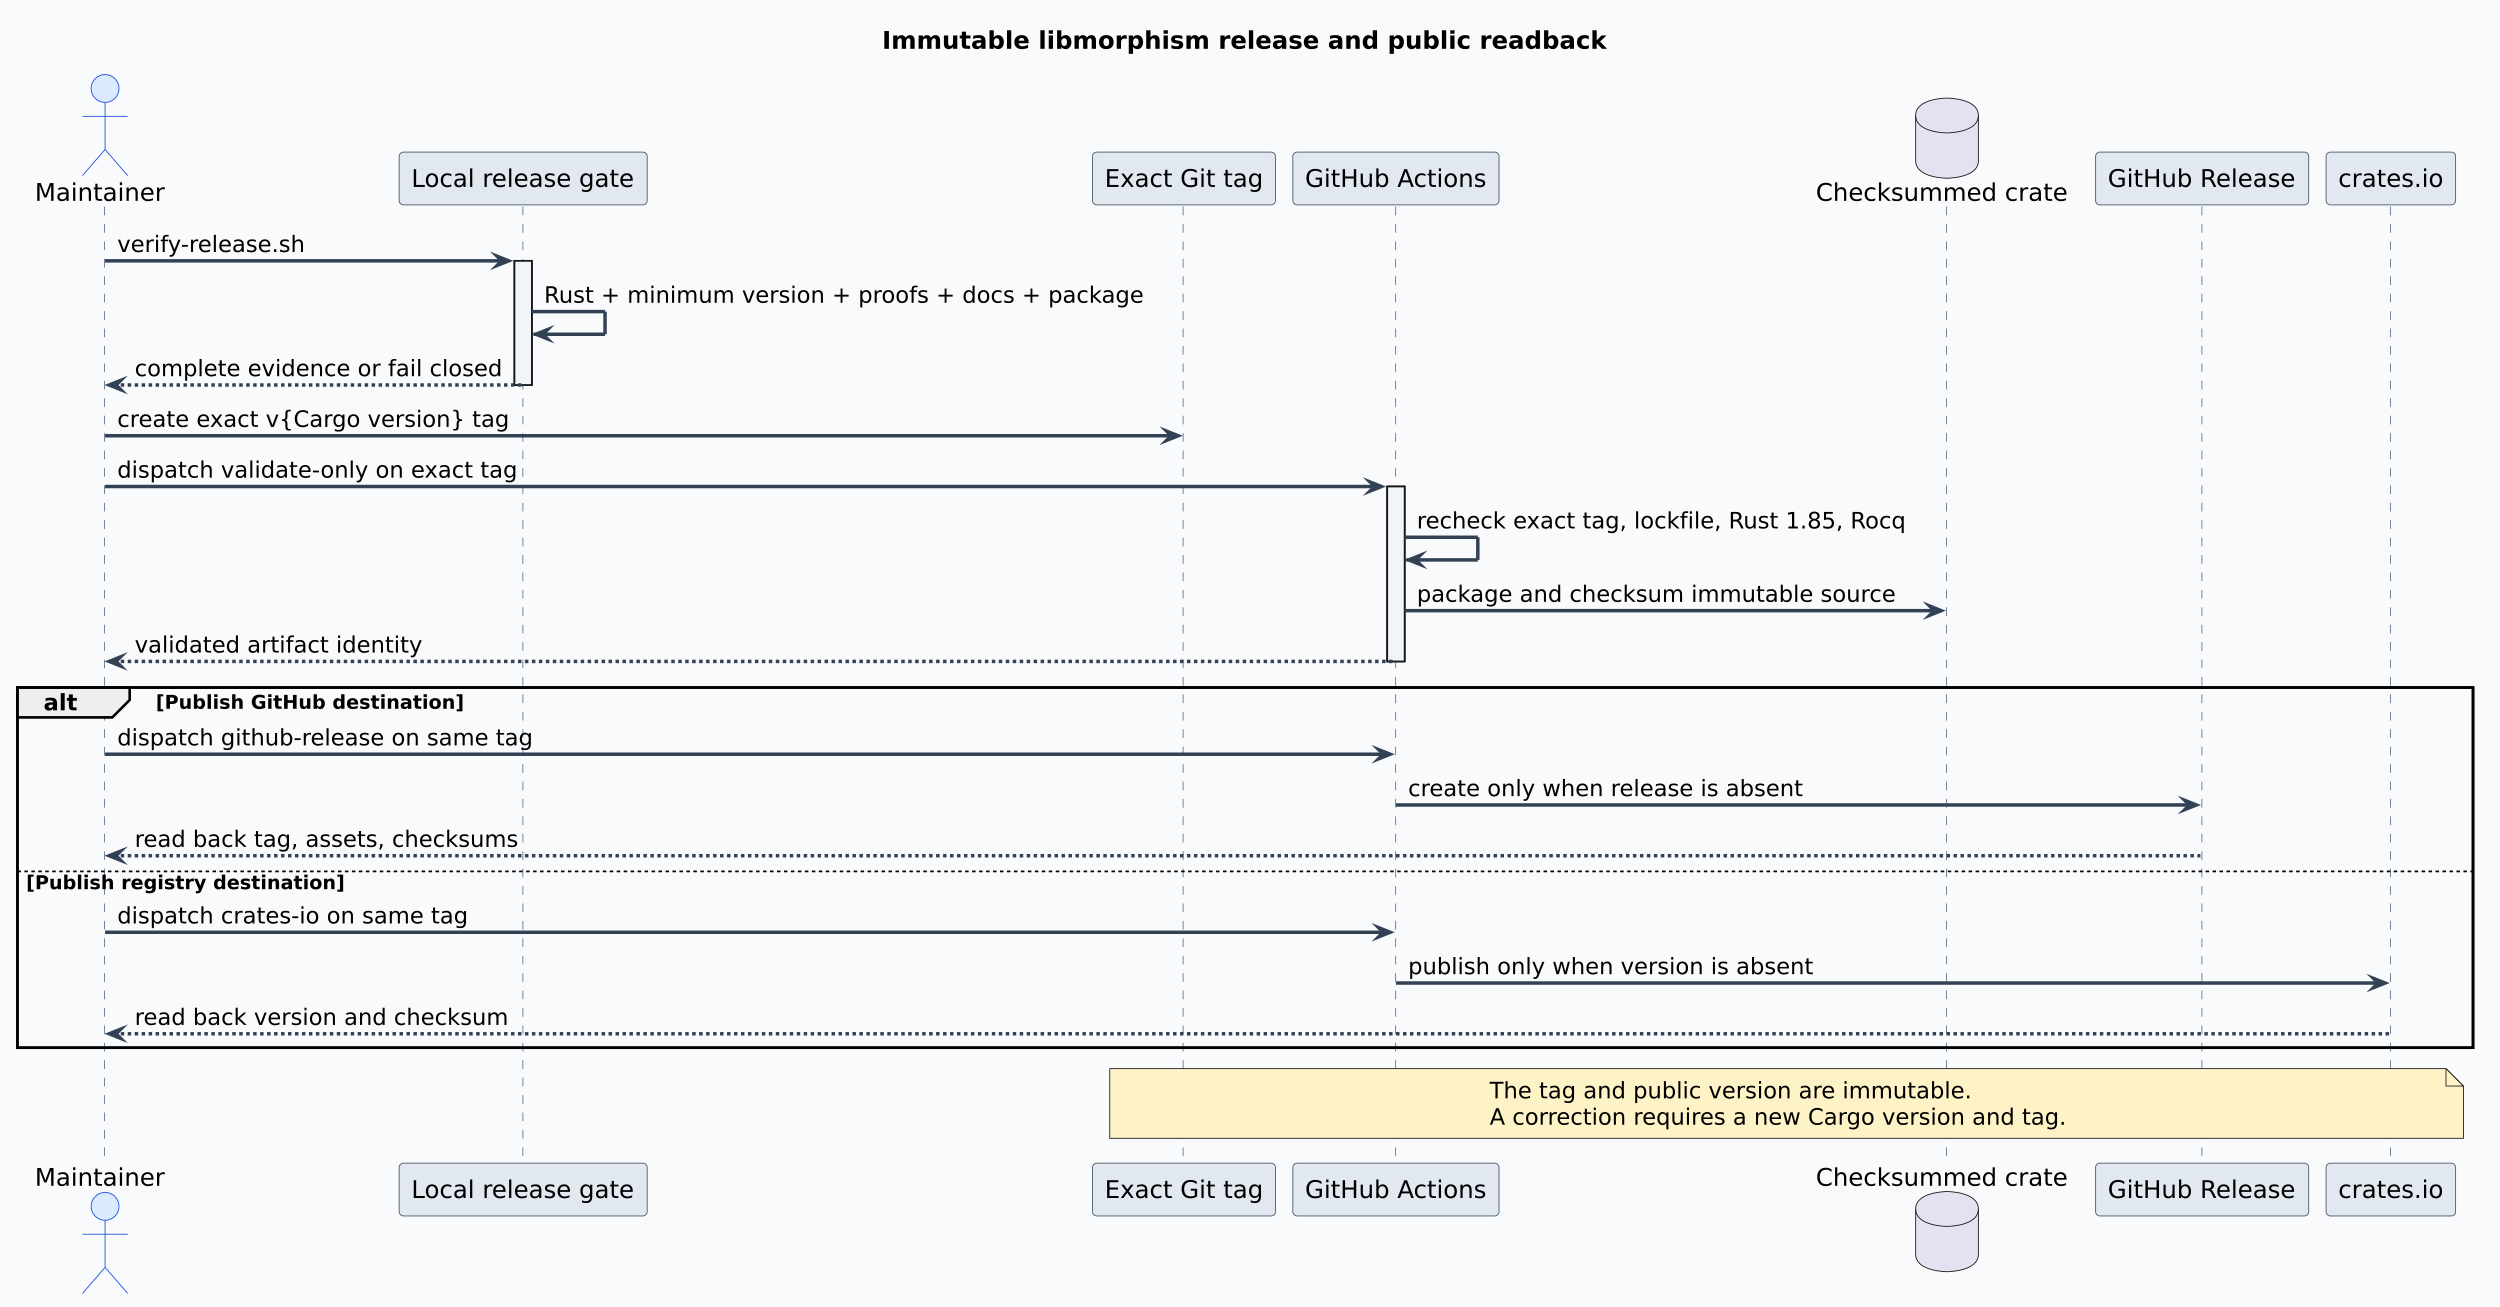
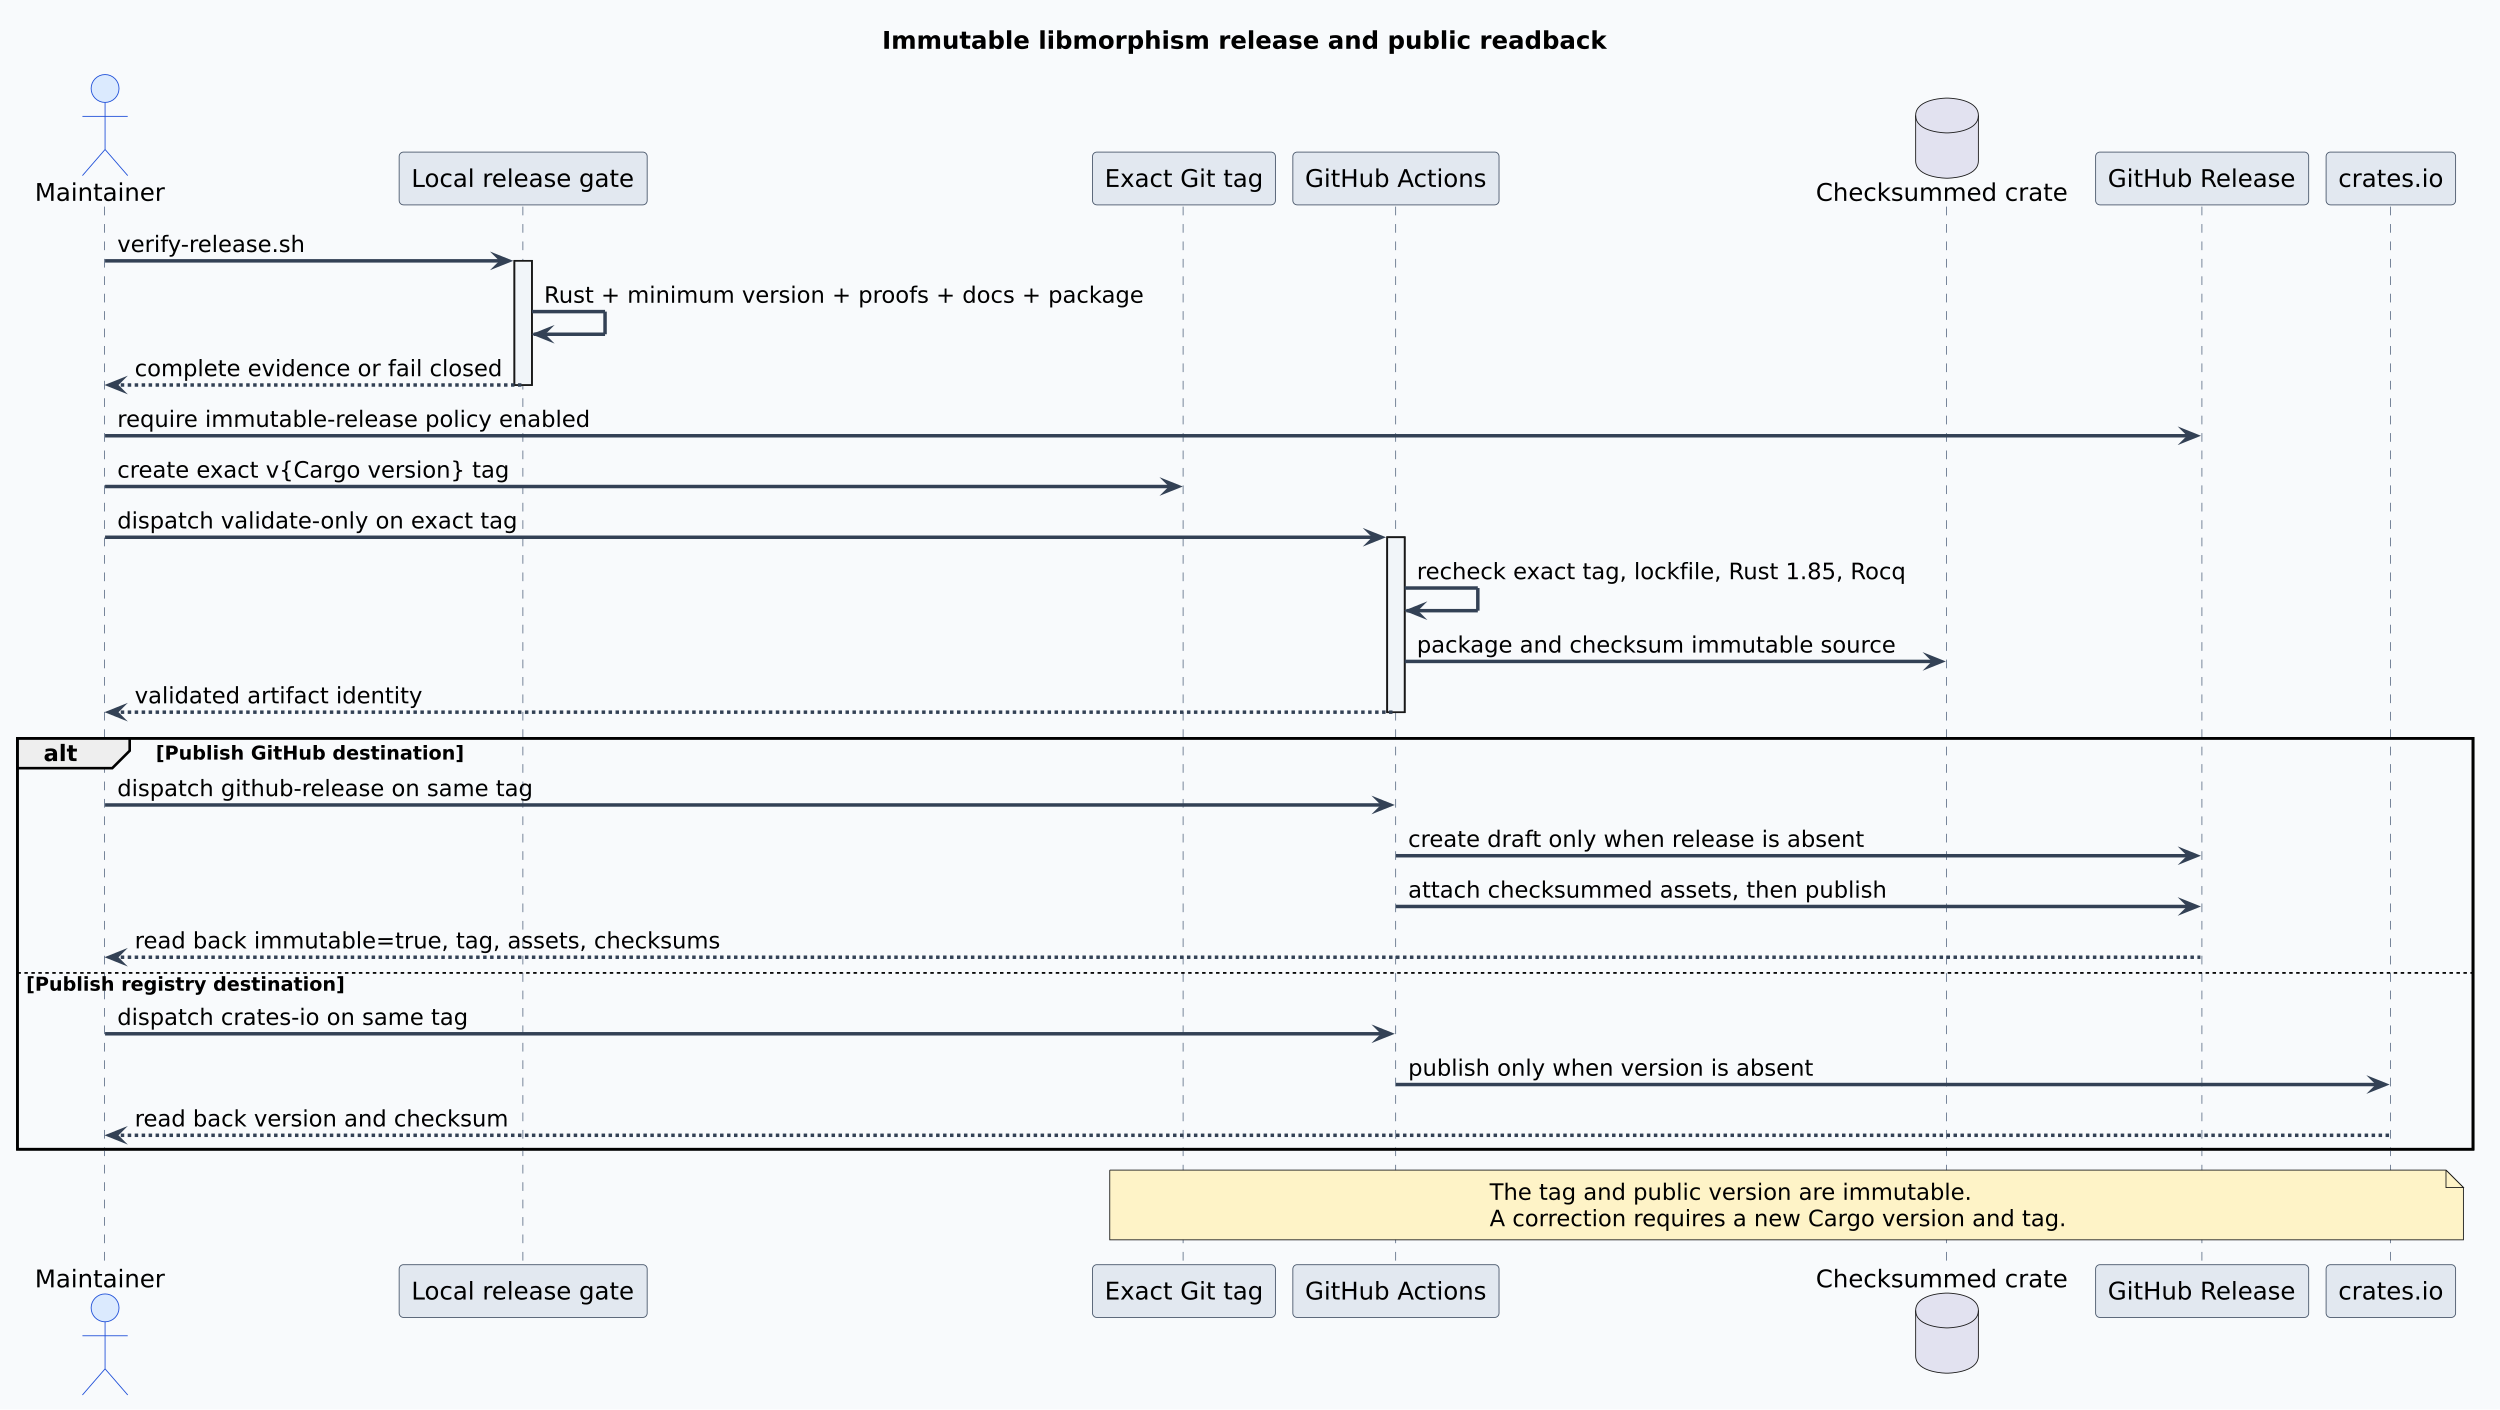
- <svg xmlns="http://www.w3.org/2000/svg" contentStyleType="text/css" data-diagram-type="SEQUENCE" height="750px" preserveAspectRatio="none" style="width:1435px;height:750px;background:#F8FAFC;" version="1.1" viewBox="0 0 1435 750" width="1435px" zoomAndPan="magnify">
+ <svg xmlns="http://www.w3.org/2000/svg" contentStyleType="text/css" data-diagram-type="SEQUENCE" height="809px" preserveAspectRatio="none" style="width:1435px;height:809px;background:#F8FAFC;" version="1.1" viewBox="0 0 1435 809" width="1435px" zoomAndPan="magnify">
  <defs />
  <g>
-     <rect fill="#F8FAFC" height="750" style="stroke:none;stroke-width:1;" width="1435" x="0" y="0" />
+     <rect fill="#F8FAFC" height="809" style="stroke:none;stroke-width:1;" width="1435" x="0" y="0" />
    <g class="title" data-source-line="17">
      <text fill="#000000" font-family="DejaVu Sans" font-size="14" font-weight="700" lengthAdjust="spacing" textLength="415.871" x="506.322" y="27.995">Immutable libmorphism release and public readback</text>
    </g>
    <g>
      <rect fill="#F1F5F9" height="71.266" style="stroke:#181818;stroke-width:1;" width="10" x="295.3" y="149.727" />
    </g>
    <g>
-       <rect fill="#F1F5F9" height="100.398" style="stroke:#181818;stroke-width:1;" width="10" x="796.265" y="279.258" />
-     </g>
-     <rect fill="none" height="206.734" style="stroke:#000000;stroke-width:1.5;" width="1409.516" x="10" y="394.656" />
+       <rect fill="#F1F5F9" height="100.398" style="stroke:#181818;stroke-width:1;" width="10" x="796.265" y="308.391" />
+     </g>
+     <rect fill="none" height="235.867" style="stroke:#000000;stroke-width:1.5;" width="1409.516" x="10" y="423.789" />
    <g class="participant-lifeline" data-entity-uid="part1" data-qualified-name="Maintainer" data-source-line="19" id="part1-lifeline">
      <g>
-         <rect fill="#000000" fill-opacity="0" height="550.062" width="8" x="56.31" y="118.594" />
-         <line style="stroke:#64748B;stroke-width:0.5;stroke-dasharray:5,5;" x1="60" x2="60" y1="118.594" y2="668.656" />
+         <rect fill="#000000" fill-opacity="0" height="608.328" width="8" x="56.31" y="118.594" />
+         <line style="stroke:#64748B;stroke-width:0.5;stroke-dasharray:5,5;" x1="60" x2="60" y1="118.594" y2="726.922" />
      </g>
    </g>
    <g class="participant-lifeline" data-entity-uid="part2" data-qualified-name="Gate" data-source-line="20" id="part2-lifeline">
      <g>
-         <rect fill="#000000" fill-opacity="0" height="550.062" width="8" x="296.3" y="118.594" />
-         <line style="stroke:#64748B;stroke-width:0.5;stroke-dasharray:5,5;" x1="300.121" x2="300.121" y1="118.594" y2="668.656" />
+         <rect fill="#000000" fill-opacity="0" height="608.328" width="8" x="296.3" y="118.594" />
+         <line style="stroke:#64748B;stroke-width:0.5;stroke-dasharray:5,5;" x1="300.121" x2="300.121" y1="118.594" y2="726.922" />
      </g>
    </g>
    <g class="participant-lifeline" data-entity-uid="part3" data-qualified-name="Tag" data-source-line="21" id="part3-lifeline">
      <g>
-         <rect fill="#000000" fill-opacity="0" height="550.062" width="8" x="675.6" y="118.594" />
-         <line style="stroke:#64748B;stroke-width:0.5;stroke-dasharray:5,5;" x1="679.11" x2="679.11" y1="118.594" y2="668.656" />
+         <rect fill="#000000" fill-opacity="0" height="608.328" width="8" x="675.6" y="118.594" />
+         <line style="stroke:#64748B;stroke-width:0.5;stroke-dasharray:5,5;" x1="679.11" x2="679.11" y1="118.594" y2="726.922" />
      </g>
    </g>
    <g class="participant-lifeline" data-entity-uid="part4" data-qualified-name="CI" data-source-line="22" id="part4-lifeline">
      <g>
-         <rect fill="#000000" fill-opacity="0" height="550.062" width="8" x="797.265" y="118.594" />
-         <line style="stroke:#64748B;stroke-width:0.5;stroke-dasharray:5,5;" x1="801.09" x2="801.09" y1="118.594" y2="668.656" />
+         <rect fill="#000000" fill-opacity="0" height="608.328" width="8" x="797.265" y="118.594" />
+         <line style="stroke:#64748B;stroke-width:0.5;stroke-dasharray:5,5;" x1="801.09" x2="801.09" y1="118.594" y2="726.922" />
      </g>
    </g>
    <g class="participant-lifeline" data-entity-uid="part5" data-qualified-name="Crate" data-source-line="23" id="part5-lifeline">
      <g>
-         <rect fill="#000000" fill-opacity="0" height="550.062" width="8" x="1113.59" y="118.594" />
-         <line style="stroke:#64748B;stroke-width:0.5;stroke-dasharray:5,5;" x1="1117.293" x2="1117.293" y1="118.594" y2="668.656" />
+         <rect fill="#000000" fill-opacity="0" height="608.328" width="8" x="1113.59" y="118.594" />
+         <line style="stroke:#64748B;stroke-width:0.5;stroke-dasharray:5,5;" x1="1117.293" x2="1117.293" y1="118.594" y2="726.922" />
      </g>
    </g>
    <g class="participant-lifeline" data-entity-uid="part6" data-qualified-name="GitHub" data-source-line="24" id="part6-lifeline">
      <g>
-         <rect fill="#000000" fill-opacity="0" height="550.062" width="8" x="1260.034" y="118.594" />
-         <line style="stroke:#64748B;stroke-width:0.5;stroke-dasharray:5,5;" x1="1263.887" x2="1263.887" y1="118.594" y2="668.656" />
+         <rect fill="#000000" fill-opacity="0" height="608.328" width="8" x="1260.034" y="118.594" />
+         <line style="stroke:#64748B;stroke-width:0.5;stroke-dasharray:5,5;" x1="1263.887" x2="1263.887" y1="118.594" y2="726.922" />
      </g>
    </g>
    <g class="participant-lifeline" data-entity-uid="part7" data-qualified-name="Registry" data-source-line="25" id="part7-lifeline">
      <g>
-         <rect fill="#000000" fill-opacity="0" height="550.062" width="8" x="1368.349" y="118.594" />
-         <line style="stroke:#64748B;stroke-width:0.5;stroke-dasharray:5,5;" x1="1372.182" x2="1372.182" y1="118.594" y2="668.656" />
+         <rect fill="#000000" fill-opacity="0" height="608.328" width="8" x="1368.349" y="118.594" />
+         <line style="stroke:#64748B;stroke-width:0.5;stroke-dasharray:5,5;" x1="1372.182" x2="1372.182" y1="118.594" y2="726.922" />
      </g>
    </g>
    <g class="participant participant-head" data-entity-uid="part1" data-qualified-name="Maintainer" data-source-line="19" id="part1-head">
      <text fill="#000000" font-family="DejaVu Sans" font-size="14" lengthAdjust="spacing" textLength="74.621" x="20" y="115.292">Maintainer</text>
      <ellipse cx="60.31" cy="50.797" fill="#DBEAFE" rx="8" ry="8" style="stroke:#1D4ED8;stroke-width:0.5;" />
      <path d="M60.31,58.797 L60.31,85.797 M47.31,66.797 L73.311,66.797 M60.31,85.797 L47.31,100.797 M60.31,85.797 L73.311,100.797" fill="none" style="stroke:#1D4ED8;stroke-width:0.5;" />
    </g>
    <g class="participant participant-tail" data-entity-uid="part1" data-qualified-name="Maintainer" data-source-line="19" id="part1-tail">
-       <text fill="#000000" font-family="DejaVu Sans" font-size="14" lengthAdjust="spacing" textLength="74.621" x="20" y="680.651">Maintainer</text>
-       <ellipse cx="60.31" cy="692.453" fill="#DBEAFE" rx="8" ry="8" style="stroke:#1D4ED8;stroke-width:0.5;" />
-       <path d="M60.31,700.453 L60.31,727.453 M47.31,708.453 L73.311,708.453 M60.31,727.453 L47.31,742.453 M60.31,727.453 L73.311,742.453" fill="none" style="stroke:#1D4ED8;stroke-width:0.5;" />
+       <text fill="#000000" font-family="DejaVu Sans" font-size="14" lengthAdjust="spacing" textLength="74.621" x="20" y="738.917">Maintainer</text>
+       <ellipse cx="60.31" cy="750.719" fill="#DBEAFE" rx="8" ry="8" style="stroke:#1D4ED8;stroke-width:0.5;" />
+       <path d="M60.31,758.719 L60.31,785.719 M47.31,766.719 L73.311,766.719 M60.31,785.719 L47.31,800.719 M60.31,785.719 L73.311,800.719" fill="none" style="stroke:#1D4ED8;stroke-width:0.5;" />
    </g>
    <g class="participant participant-head" data-entity-uid="part2" data-qualified-name="Gate" data-source-line="20" id="part2-head">
      <rect fill="#E2E8F0" height="30.297" rx="2.5" ry="2.5" style="stroke:#475569;stroke-width:0.5;" width="142.358" x="229.121" y="87.297" />
      <text fill="#000000" font-family="DejaVu Sans" font-size="14" lengthAdjust="spacing" textLength="128.358" x="236.121" y="107.292">Local release gate</text>
    </g>
    <g class="participant participant-tail" data-entity-uid="part2" data-qualified-name="Gate" data-source-line="20" id="part2-tail">
-       <rect fill="#E2E8F0" height="30.297" rx="2.5" ry="2.5" style="stroke:#475569;stroke-width:0.5;" width="142.358" x="229.121" y="667.656" />
-       <text fill="#000000" font-family="DejaVu Sans" font-size="14" lengthAdjust="spacing" textLength="128.358" x="236.121" y="687.651">Local release gate</text>
+       <rect fill="#E2E8F0" height="30.297" rx="2.5" ry="2.5" style="stroke:#475569;stroke-width:0.5;" width="142.358" x="229.121" y="725.922" />
+       <text fill="#000000" font-family="DejaVu Sans" font-size="14" lengthAdjust="spacing" textLength="128.358" x="236.121" y="745.917">Local release gate</text>
    </g>
    <g class="participant participant-head" data-entity-uid="part3" data-qualified-name="Tag" data-source-line="21" id="part3-head">
      <rect fill="#E2E8F0" height="30.297" rx="2.5" ry="2.5" style="stroke:#475569;stroke-width:0.5;" width="104.98" x="627.11" y="87.297" />
      <text fill="#000000" font-family="DejaVu Sans" font-size="14" lengthAdjust="spacing" textLength="90.98" x="634.11" y="107.292">Exact Git tag</text>
    </g>
    <g class="participant participant-tail" data-entity-uid="part3" data-qualified-name="Tag" data-source-line="21" id="part3-tail">
-       <rect fill="#E2E8F0" height="30.297" rx="2.5" ry="2.5" style="stroke:#475569;stroke-width:0.5;" width="104.98" x="627.11" y="667.656" />
-       <text fill="#000000" font-family="DejaVu Sans" font-size="14" lengthAdjust="spacing" textLength="90.98" x="634.11" y="687.651">Exact Git tag</text>
+       <rect fill="#E2E8F0" height="30.297" rx="2.5" ry="2.5" style="stroke:#475569;stroke-width:0.5;" width="104.98" x="627.11" y="725.922" />
+       <text fill="#000000" font-family="DejaVu Sans" font-size="14" lengthAdjust="spacing" textLength="90.98" x="634.11" y="745.917">Exact Git tag</text>
    </g>
    <g class="participant participant-head" data-entity-uid="part4" data-qualified-name="CI" data-source-line="22" id="part4-head">
      <rect fill="#E2E8F0" height="30.297" rx="2.5" ry="2.5" style="stroke:#475569;stroke-width:0.5;" width="118.351" x="742.09" y="87.297" />
      <text fill="#000000" font-family="DejaVu Sans" font-size="14" lengthAdjust="spacing" textLength="104.351" x="749.09" y="107.292">GitHub Actions</text>
    </g>
    <g class="participant participant-tail" data-entity-uid="part4" data-qualified-name="CI" data-source-line="22" id="part4-tail">
-       <rect fill="#E2E8F0" height="30.297" rx="2.5" ry="2.5" style="stroke:#475569;stroke-width:0.5;" width="118.351" x="742.09" y="667.656" />
-       <text fill="#000000" font-family="DejaVu Sans" font-size="14" lengthAdjust="spacing" textLength="104.351" x="749.09" y="687.651">GitHub Actions</text>
+       <rect fill="#E2E8F0" height="30.297" rx="2.5" ry="2.5" style="stroke:#475569;stroke-width:0.5;" width="118.351" x="742.09" y="725.922" />
+       <text fill="#000000" font-family="DejaVu Sans" font-size="14" lengthAdjust="spacing" textLength="104.351" x="749.09" y="745.917">GitHub Actions</text>
    </g>
    <g class="participant participant-head" data-entity-uid="part5" data-qualified-name="Crate" data-source-line="23" id="part5-head">
      <text fill="#000000" font-family="DejaVu Sans" font-size="14" lengthAdjust="spacing" textLength="144.594" x="1042.293" y="115.292">Checksummed crate</text>
      <path d="M1099.59,66.297 C1099.59,56.297 1117.59,56.297 1117.59,56.297 C1117.59,56.297 1135.59,56.297 1135.59,66.297 L1135.59,92.297 C1135.59,102.297 1117.59,102.297 1117.59,102.297 C1117.59,102.297 1099.59,102.297 1099.59,92.297 L1099.59,66.297" fill="#E2E2F0" style="stroke:#181818;stroke-width:0.5;" />
      <path d="M1099.59,66.297 C1099.59,76.297 1117.59,76.297 1117.59,76.297 C1117.59,76.297 1135.59,76.297 1135.59,66.297" fill="none" style="stroke:#181818;stroke-width:0.5;" />
    </g>
    <g class="participant participant-tail" data-entity-uid="part5" data-qualified-name="Crate" data-source-line="23" id="part5-tail">
-       <text fill="#000000" font-family="DejaVu Sans" font-size="14" lengthAdjust="spacing" textLength="144.594" x="1042.293" y="680.651">Checksummed crate</text>
-       <path d="M1099.59,693.953 C1099.59,683.953 1117.59,683.953 1117.59,683.953 C1117.59,683.953 1135.59,683.953 1135.59,693.953 L1135.59,719.953 C1135.59,729.953 1117.59,729.953 1117.59,729.953 C1117.59,729.953 1099.59,729.953 1099.59,719.953 L1099.59,693.953" fill="#E2E2F0" style="stroke:#181818;stroke-width:0.5;" />
-       <path d="M1099.59,693.953 C1099.59,703.953 1117.59,703.953 1117.59,703.953 C1117.59,703.953 1135.59,703.953 1135.59,693.953" fill="none" style="stroke:#181818;stroke-width:0.5;" />
+       <text fill="#000000" font-family="DejaVu Sans" font-size="14" lengthAdjust="spacing" textLength="144.594" x="1042.293" y="738.917">Checksummed crate</text>
+       <path d="M1099.59,752.219 C1099.59,742.219 1117.59,742.219 1117.59,742.219 C1117.59,742.219 1135.59,742.219 1135.59,752.219 L1135.59,778.219 C1135.59,788.219 1117.59,788.219 1117.59,788.219 C1117.59,788.219 1099.59,788.219 1099.59,778.219 L1099.59,752.219" fill="#E2E2F0" style="stroke:#181818;stroke-width:0.5;" />
+       <path d="M1099.59,752.219 C1099.59,762.219 1117.59,762.219 1117.59,762.219 C1117.59,762.219 1135.59,762.219 1135.59,752.219" fill="none" style="stroke:#181818;stroke-width:0.5;" />
    </g>
    <g class="participant participant-head" data-entity-uid="part6" data-qualified-name="GitHub" data-source-line="24" id="part6-head">
      <rect fill="#E2E8F0" height="30.297" rx="2.5" ry="2.5" style="stroke:#475569;stroke-width:0.5;" width="122.295" x="1202.887" y="87.297" />
      <text fill="#000000" font-family="DejaVu Sans" font-size="14" lengthAdjust="spacing" textLength="108.295" x="1209.887" y="107.292">GitHub Release</text>
    </g>
    <g class="participant participant-tail" data-entity-uid="part6" data-qualified-name="GitHub" data-source-line="24" id="part6-tail">
-       <rect fill="#E2E8F0" height="30.297" rx="2.5" ry="2.5" style="stroke:#475569;stroke-width:0.5;" width="122.295" x="1202.887" y="667.656" />
-       <text fill="#000000" font-family="DejaVu Sans" font-size="14" lengthAdjust="spacing" textLength="108.295" x="1209.887" y="687.651">GitHub Release</text>
+       <rect fill="#E2E8F0" height="30.297" rx="2.5" ry="2.5" style="stroke:#475569;stroke-width:0.5;" width="122.295" x="1202.887" y="725.922" />
+       <text fill="#000000" font-family="DejaVu Sans" font-size="14" lengthAdjust="spacing" textLength="108.295" x="1209.887" y="745.917">GitHub Release</text>
    </g>
    <g class="participant participant-head" data-entity-uid="part7" data-qualified-name="Registry" data-source-line="25" id="part7-head">
      <rect fill="#E2E8F0" height="30.297" rx="2.5" ry="2.5" style="stroke:#475569;stroke-width:0.5;" width="74.334" x="1335.182" y="87.297" />
      <text fill="#000000" font-family="DejaVu Sans" font-size="14" lengthAdjust="spacing" textLength="60.334" x="1342.182" y="107.292">crates.io</text>
    </g>
    <g class="participant participant-tail" data-entity-uid="part7" data-qualified-name="Registry" data-source-line="25" id="part7-tail">
-       <rect fill="#E2E8F0" height="30.297" rx="2.5" ry="2.5" style="stroke:#475569;stroke-width:0.5;" width="74.334" x="1335.182" y="667.656" />
-       <text fill="#000000" font-family="DejaVu Sans" font-size="14" lengthAdjust="spacing" textLength="60.334" x="1342.182" y="687.651">crates.io</text>
+       <rect fill="#E2E8F0" height="30.297" rx="2.5" ry="2.5" style="stroke:#475569;stroke-width:0.5;" width="74.334" x="1335.182" y="725.922" />
+       <text fill="#000000" font-family="DejaVu Sans" font-size="14" lengthAdjust="spacing" textLength="60.334" x="1342.182" y="745.917">crates.io</text>
    </g>
    <g>
      <rect fill="#F1F5F9" height="71.266" style="stroke:#181818;stroke-width:1;" width="10" x="295.3" y="149.727" />
    </g>
    <g>
-       <rect fill="#F1F5F9" height="100.398" style="stroke:#181818;stroke-width:1;" width="10" x="796.265" y="279.258" />
+       <rect fill="#F1F5F9" height="100.398" style="stroke:#181818;stroke-width:1;" width="10" x="796.265" y="308.391" />
    </g>
    <g class="message" data-entity-1="part1" data-entity-2="part2" data-source-line="27" id="msg1">
      <polygon fill="#334155" points="283.3,145.727,293.3,149.727,283.3,153.727,287.3,149.727" style="stroke:#334155;stroke-width:1;stroke-linejoin:miter;stroke-miterlimit:10;" />
      <line style="stroke:#334155;stroke-width:2;" x1="60.31" x2="289.3" y1="149.727" y2="149.727" />
      <text fill="#000000" font-family="DejaVu Sans" font-size="13" lengthAdjust="spacing" textLength="108.443" x="67.311" y="144.661">verify-release.sh</text>
    </g>
    <g class="message" data-entity-1="part2" data-entity-2="part2" data-source-line="29" id="msg2">
      <line style="stroke:#334155;stroke-width:2;" x1="305.3" x2="347.3" y1="178.859" y2="178.859" />
      <line style="stroke:#334155;stroke-width:2;" x1="347.3" x2="347.3" y1="178.859" y2="191.859" />
      <line style="stroke:#334155;stroke-width:2;" x1="306.3" x2="347.3" y1="191.859" y2="191.859" />
      <polygon fill="#334155" points="316.3,187.859,306.3,191.859,316.3,195.859,312.3,191.859" style="stroke:#334155;stroke-width:1;stroke-linejoin:miter;stroke-miterlimit:10;" />
      <text fill="#000000" font-family="DejaVu Sans" font-size="13" lengthAdjust="spacing" textLength="345.3" x="312.3" y="173.793">Rust + minimum version + proofs + docs + package</text>
    </g>
    <g class="message" data-entity-1="part2" data-entity-2="part1" data-source-line="30" id="msg3">
      <polygon fill="#334155" points="71.311,216.992,61.31,220.992,71.311,224.992,67.311,220.992" style="stroke:#334155;stroke-width:1;stroke-linejoin:miter;stroke-miterlimit:10;" />
      <line style="stroke:#334155;stroke-width:2;stroke-dasharray:2,2;" x1="65.311" x2="299.3" y1="220.992" y2="220.992" />
      <text fill="#000000" font-family="DejaVu Sans" font-size="13" lengthAdjust="spacing" textLength="210.99" x="77.311" y="215.926">complete evidence or fail closed</text>
    </g>
-     <g class="message" data-entity-1="part1" data-entity-2="part3" data-source-line="32" id="msg4">
-       <polygon fill="#334155" points="667.6,246.125,677.6,250.125,667.6,254.125,671.6,250.125" style="stroke:#334155;stroke-width:1;stroke-linejoin:miter;stroke-miterlimit:10;" />
-       <line style="stroke:#334155;stroke-width:2;" x1="60.31" x2="673.6" y1="250.125" y2="250.125" />
-       <text fill="#000000" font-family="DejaVu Sans" font-size="13" lengthAdjust="spacing" textLength="225.742" x="67.311" y="245.059">create exact v{Cargo version} tag</text>
-     </g>
-     <g class="message" data-entity-1="part1" data-entity-2="part4" data-source-line="33" id="msg5">
-       <polygon fill="#334155" points="784.265,275.258,794.265,279.258,784.265,283.258,788.265,279.258" style="stroke:#334155;stroke-width:1;stroke-linejoin:miter;stroke-miterlimit:10;" />
-       <line style="stroke:#334155;stroke-width:2;" x1="60.31" x2="790.265" y1="279.258" y2="279.258" />
-       <text fill="#000000" font-family="DejaVu Sans" font-size="13" lengthAdjust="spacing" textLength="229.665" x="67.311" y="274.192">dispatch validate-only on exact tag</text>
-     </g>
-     <g class="message" data-entity-1="part4" data-entity-2="part4" data-source-line="35" id="msg6">
-       <line style="stroke:#334155;stroke-width:2;" x1="806.265" x2="848.265" y1="308.391" y2="308.391" />
-       <line style="stroke:#334155;stroke-width:2;" x1="848.265" x2="848.265" y1="308.391" y2="321.391" />
-       <line style="stroke:#334155;stroke-width:2;" x1="807.265" x2="848.265" y1="321.391" y2="321.391" />
-       <polygon fill="#334155" points="817.265,317.391,807.265,321.391,817.265,325.391,813.265,321.391" style="stroke:#334155;stroke-width:1;stroke-linejoin:miter;stroke-miterlimit:10;" />
-       <text fill="#000000" font-family="DejaVu Sans" font-size="13" lengthAdjust="spacing" textLength="282.325" x="813.265" y="303.325">recheck exact tag, lockfile, Rust 1.85, Rocq</text>
-     </g>
-     <g class="message" data-entity-1="part4" data-entity-2="part5" data-source-line="36" id="msg7">
-       <polygon fill="#334155" points="1105.59,346.523,1115.59,350.523,1105.59,354.523,1109.59,350.523" style="stroke:#334155;stroke-width:1;stroke-linejoin:miter;stroke-miterlimit:10;" />
-       <line style="stroke:#334155;stroke-width:2;" x1="806.265" x2="1111.59" y1="350.523" y2="350.523" />
-       <text fill="#000000" font-family="DejaVu Sans" font-size="13" lengthAdjust="spacing" textLength="275.393" x="813.265" y="345.457">package and checksum immutable source</text>
-     </g>
-     <g class="message" data-entity-1="part4" data-entity-2="part1" data-source-line="37" id="msg8">
-       <polygon fill="#334155" points="71.311,375.656,61.31,379.656,71.311,383.656,67.311,379.656" style="stroke:#334155;stroke-width:1;stroke-linejoin:miter;stroke-miterlimit:10;" />
-       <line style="stroke:#334155;stroke-width:2;stroke-dasharray:2,2;" x1="65.311" x2="800.265" y1="379.656" y2="379.656" />
-       <text fill="#000000" font-family="DejaVu Sans" font-size="13" lengthAdjust="spacing" textLength="165.122" x="77.311" y="374.59">validated artifact identity</text>
-     </g>
-     <path d="M10,394.656 L74.443,394.656 L74.443,401.789 L64.443,411.789 L10,411.789 L10,394.656" fill="#EEEEEE" style="stroke:#000000;stroke-width:1.5;" />
-     <rect fill="none" height="206.734" style="stroke:#000000;stroke-width:1.5;" width="1409.516" x="10" y="394.656" />
-     <text fill="#000000" font-family="DejaVu Sans" font-size="13" font-weight="700" lengthAdjust="spacing" textLength="19.443" x="25" y="407.723">alt</text>
-     <text fill="#000000" font-family="DejaVu Sans" font-size="11" font-weight="700" lengthAdjust="spacing" textLength="176.951" x="89.443" y="406.867">[Publish GitHub destination]</text>
-     <g class="message" data-entity-1="part1" data-entity-2="part4" data-source-line="41" id="msg9">
-       <polygon fill="#334155" points="789.265,428.922,799.265,432.922,789.265,436.922,793.265,432.922" style="stroke:#334155;stroke-width:1;stroke-linejoin:miter;stroke-miterlimit:10;" />
-       <line style="stroke:#334155;stroke-width:2;" x1="60.31" x2="795.265" y1="432.922" y2="432.922" />
-       <text fill="#000000" font-family="DejaVu Sans" font-size="13" lengthAdjust="spacing" textLength="238.85" x="67.311" y="427.856">dispatch github-release on same tag</text>
-     </g>
-     <g class="message" data-entity-1="part4" data-entity-2="part6" data-source-line="42" id="msg10">
-       <polygon fill="#334155" points="1252.034,458.055,1262.034,462.055,1252.034,466.055,1256.034,462.055" style="stroke:#334155;stroke-width:1;stroke-linejoin:miter;stroke-miterlimit:10;" />
-       <line style="stroke:#334155;stroke-width:2;" x1="801.265" x2="1258.034" y1="462.055" y2="462.055" />
-       <text fill="#000000" font-family="DejaVu Sans" font-size="13" lengthAdjust="spacing" textLength="227.221" x="808.265" y="456.989">create only when release is absent</text>
-     </g>
-     <g class="message" data-entity-1="part6" data-entity-2="part1" data-source-line="43" id="msg11">
-       <polygon fill="#334155" points="71.311,487.188,61.31,491.188,71.311,495.188,67.311,491.188" style="stroke:#334155;stroke-width:1;stroke-linejoin:miter;stroke-miterlimit:10;" />
-       <line style="stroke:#334155;stroke-width:2;stroke-dasharray:2,2;" x1="65.311" x2="1263.034" y1="491.188" y2="491.188" />
-       <text fill="#000000" font-family="DejaVu Sans" font-size="13" lengthAdjust="spacing" textLength="220.454" x="77.311" y="486.122">read back tag, assets, checksums</text>
-     </g>
-     <line style="stroke:#000000;stroke-width:1;stroke-dasharray:2,2;" x1="10" x2="1419.516" y1="500.188" y2="500.188" />
-     <text fill="#000000" font-family="DejaVu Sans" font-size="11" font-weight="700" lengthAdjust="spacing" textLength="182.913" x="15" y="510.398">[Publish registry destination]</text>
-     <g class="message" data-entity-1="part1" data-entity-2="part4" data-source-line="45" id="msg12">
-       <polygon fill="#334155" points="789.265,531.125,799.265,535.125,789.265,539.125,793.265,535.125" style="stroke:#334155;stroke-width:1;stroke-linejoin:miter;stroke-miterlimit:10;" />
-       <line style="stroke:#334155;stroke-width:2;" x1="60.31" x2="795.265" y1="535.125" y2="535.125" />
-       <text fill="#000000" font-family="DejaVu Sans" font-size="13" lengthAdjust="spacing" textLength="201.36" x="67.311" y="530.059">dispatch crates-io on same tag</text>
-     </g>
-     <g class="message" data-entity-1="part4" data-entity-2="part7" data-source-line="46" id="msg13">
-       <polygon fill="#334155" points="1360.349,560.258,1370.349,564.258,1360.349,568.258,1364.349,564.258" style="stroke:#334155;stroke-width:1;stroke-linejoin:miter;stroke-miterlimit:10;" />
-       <line style="stroke:#334155;stroke-width:2;" x1="801.265" x2="1366.349" y1="564.258" y2="564.258" />
-       <text fill="#000000" font-family="DejaVu Sans" font-size="13" lengthAdjust="spacing" textLength="232.572" x="808.265" y="559.192">publish only when version is absent</text>
-     </g>
-     <g class="message" data-entity-1="part7" data-entity-2="part1" data-source-line="47" id="msg14">
-       <polygon fill="#334155" points="71.311,589.391,61.31,593.391,71.311,597.391,67.311,593.391" style="stroke:#334155;stroke-width:1;stroke-linejoin:miter;stroke-miterlimit:10;" />
-       <line style="stroke:#334155;stroke-width:2;stroke-dasharray:2,2;" x1="65.311" x2="1371.349" y1="593.391" y2="593.391" />
-       <text fill="#000000" font-family="DejaVu Sans" font-size="13" lengthAdjust="spacing" textLength="214.792" x="77.311" y="588.325">read back version and checksum</text>
-     </g>
-     <path d="M637,613.391 L637,653.391 L1414,653.391 L1414,623.391 L1404,613.391 L637,613.391" fill="#FEF3C7" style="stroke:#181818;stroke-width:0.5;" />
-     <path d="M1404,613.391 L1404,623.391 L1414,623.391 L1404,613.391" fill="#FEF3C7" style="stroke:#181818;stroke-width:0.5;" />
-     <text fill="#000000" font-family="DejaVu Sans" font-size="13" lengthAdjust="spacing" textLength="277.018" x="855.053" y="630.457">The tag and public version are immutable.</text>
-     <text fill="#000000" font-family="DejaVu Sans" font-size="13" lengthAdjust="spacing" textLength="332.3" x="855.053" y="645.59">A correction requires a new Cargo version and tag.</text>
+     <g class="message" data-entity-1="part1" data-entity-2="part6" data-source-line="32" id="msg4">
+       <polygon fill="#334155" points="1252.034,246.125,1262.034,250.125,1252.034,254.125,1256.034,250.125" style="stroke:#334155;stroke-width:1;stroke-linejoin:miter;stroke-miterlimit:10;" />
+       <line style="stroke:#334155;stroke-width:2;" x1="60.31" x2="1258.034" y1="250.125" y2="250.125" />
+       <text fill="#000000" font-family="DejaVu Sans" font-size="13" lengthAdjust="spacing" textLength="272.257" x="67.311" y="245.059">require immutable-release policy enabled</text>
+     </g>
+     <g class="message" data-entity-1="part1" data-entity-2="part3" data-source-line="33" id="msg5">
+       <polygon fill="#334155" points="667.6,275.258,677.6,279.258,667.6,283.258,671.6,279.258" style="stroke:#334155;stroke-width:1;stroke-linejoin:miter;stroke-miterlimit:10;" />
+       <line style="stroke:#334155;stroke-width:2;" x1="60.31" x2="673.6" y1="279.258" y2="279.258" />
+       <text fill="#000000" font-family="DejaVu Sans" font-size="13" lengthAdjust="spacing" textLength="225.742" x="67.311" y="274.192">create exact v{Cargo version} tag</text>
+     </g>
+     <g class="message" data-entity-1="part1" data-entity-2="part4" data-source-line="34" id="msg6">
+       <polygon fill="#334155" points="784.265,304.391,794.265,308.391,784.265,312.391,788.265,308.391" style="stroke:#334155;stroke-width:1;stroke-linejoin:miter;stroke-miterlimit:10;" />
+       <line style="stroke:#334155;stroke-width:2;" x1="60.31" x2="790.265" y1="308.391" y2="308.391" />
+       <text fill="#000000" font-family="DejaVu Sans" font-size="13" lengthAdjust="spacing" textLength="229.665" x="67.311" y="303.325">dispatch validate-only on exact tag</text>
+     </g>
+     <g class="message" data-entity-1="part4" data-entity-2="part4" data-source-line="36" id="msg7">
+       <line style="stroke:#334155;stroke-width:2;" x1="806.265" x2="848.265" y1="337.523" y2="337.523" />
+       <line style="stroke:#334155;stroke-width:2;" x1="848.265" x2="848.265" y1="337.523" y2="350.523" />
+       <line style="stroke:#334155;stroke-width:2;" x1="807.265" x2="848.265" y1="350.523" y2="350.523" />
+       <polygon fill="#334155" points="817.265,346.523,807.265,350.523,817.265,354.523,813.265,350.523" style="stroke:#334155;stroke-width:1;stroke-linejoin:miter;stroke-miterlimit:10;" />
+       <text fill="#000000" font-family="DejaVu Sans" font-size="13" lengthAdjust="spacing" textLength="282.325" x="813.265" y="332.457">recheck exact tag, lockfile, Rust 1.85, Rocq</text>
+     </g>
+     <g class="message" data-entity-1="part4" data-entity-2="part5" data-source-line="37" id="msg8">
+       <polygon fill="#334155" points="1105.59,375.656,1115.59,379.656,1105.59,383.656,1109.59,379.656" style="stroke:#334155;stroke-width:1;stroke-linejoin:miter;stroke-miterlimit:10;" />
+       <line style="stroke:#334155;stroke-width:2;" x1="806.265" x2="1111.59" y1="379.656" y2="379.656" />
+       <text fill="#000000" font-family="DejaVu Sans" font-size="13" lengthAdjust="spacing" textLength="275.393" x="813.265" y="374.59">package and checksum immutable source</text>
+     </g>
+     <g class="message" data-entity-1="part4" data-entity-2="part1" data-source-line="38" id="msg9">
+       <polygon fill="#334155" points="71.311,404.789,61.31,408.789,71.311,412.789,67.311,408.789" style="stroke:#334155;stroke-width:1;stroke-linejoin:miter;stroke-miterlimit:10;" />
+       <line style="stroke:#334155;stroke-width:2;stroke-dasharray:2,2;" x1="65.311" x2="800.265" y1="408.789" y2="408.789" />
+       <text fill="#000000" font-family="DejaVu Sans" font-size="13" lengthAdjust="spacing" textLength="165.122" x="77.311" y="403.723">validated artifact identity</text>
+     </g>
+     <path d="M10,423.789 L74.443,423.789 L74.443,430.922 L64.443,440.922 L10,440.922 L10,423.789" fill="#EEEEEE" style="stroke:#000000;stroke-width:1.5;" />
+     <rect fill="none" height="235.867" style="stroke:#000000;stroke-width:1.5;" width="1409.516" x="10" y="423.789" />
+     <text fill="#000000" font-family="DejaVu Sans" font-size="13" font-weight="700" lengthAdjust="spacing" textLength="19.443" x="25" y="436.856">alt</text>
+     <text fill="#000000" font-family="DejaVu Sans" font-size="11" font-weight="700" lengthAdjust="spacing" textLength="176.951" x="89.443" y="436">[Publish GitHub destination]</text>
+     <g class="message" data-entity-1="part1" data-entity-2="part4" data-source-line="42" id="msg10">
+       <polygon fill="#334155" points="789.265,458.055,799.265,462.055,789.265,466.055,793.265,462.055" style="stroke:#334155;stroke-width:1;stroke-linejoin:miter;stroke-miterlimit:10;" />
+       <line style="stroke:#334155;stroke-width:2;" x1="60.31" x2="795.265" y1="462.055" y2="462.055" />
+       <text fill="#000000" font-family="DejaVu Sans" font-size="13" lengthAdjust="spacing" textLength="238.85" x="67.311" y="456.989">dispatch github-release on same tag</text>
+     </g>
+     <g class="message" data-entity-1="part4" data-entity-2="part6" data-source-line="43" id="msg11">
+       <polygon fill="#334155" points="1252.034,487.188,1262.034,491.188,1252.034,495.188,1256.034,491.188" style="stroke:#334155;stroke-width:1;stroke-linejoin:miter;stroke-miterlimit:10;" />
+       <line style="stroke:#334155;stroke-width:2;" x1="801.265" x2="1258.034" y1="491.188" y2="491.188" />
+       <text fill="#000000" font-family="DejaVu Sans" font-size="13" lengthAdjust="spacing" textLength="262.59" x="808.265" y="486.122">create draft only when release is absent</text>
+     </g>
+     <g class="message" data-entity-1="part4" data-entity-2="part6" data-source-line="44" id="msg12">
+       <polygon fill="#334155" points="1252.034,516.32,1262.034,520.32,1252.034,524.32,1256.034,520.32" style="stroke:#334155;stroke-width:1;stroke-linejoin:miter;stroke-miterlimit:10;" />
+       <line style="stroke:#334155;stroke-width:2;" x1="801.265" x2="1258.034" y1="520.32" y2="520.32" />
+       <text fill="#000000" font-family="DejaVu Sans" font-size="13" lengthAdjust="spacing" textLength="274.758" x="808.265" y="515.254">attach checksummed assets, then publish</text>
+     </g>
+     <g class="message" data-entity-1="part6" data-entity-2="part1" data-source-line="45" id="msg13">
+       <polygon fill="#334155" points="71.311,545.453,61.31,549.453,71.311,553.453,67.311,549.453" style="stroke:#334155;stroke-width:1;stroke-linejoin:miter;stroke-miterlimit:10;" />
+       <line style="stroke:#334155;stroke-width:2;stroke-dasharray:2,2;" x1="65.311" x2="1263.034" y1="549.453" y2="549.453" />
+       <text fill="#000000" font-family="DejaVu Sans" font-size="13" lengthAdjust="spacing" textLength="336.394" x="77.311" y="544.387">read back immutable=true, tag, assets, checksums</text>
+     </g>
+     <line style="stroke:#000000;stroke-width:1;stroke-dasharray:2,2;" x1="10" x2="1419.516" y1="558.453" y2="558.453" />
+     <text fill="#000000" font-family="DejaVu Sans" font-size="11" font-weight="700" lengthAdjust="spacing" textLength="182.913" x="15" y="568.664">[Publish registry destination]</text>
+     <g class="message" data-entity-1="part1" data-entity-2="part4" data-source-line="47" id="msg14">
+       <polygon fill="#334155" points="789.265,589.391,799.265,593.391,789.265,597.391,793.265,593.391" style="stroke:#334155;stroke-width:1;stroke-linejoin:miter;stroke-miterlimit:10;" />
+       <line style="stroke:#334155;stroke-width:2;" x1="60.31" x2="795.265" y1="593.391" y2="593.391" />
+       <text fill="#000000" font-family="DejaVu Sans" font-size="13" lengthAdjust="spacing" textLength="201.36" x="67.311" y="588.325">dispatch crates-io on same tag</text>
+     </g>
+     <g class="message" data-entity-1="part4" data-entity-2="part7" data-source-line="48" id="msg15">
+       <polygon fill="#334155" points="1360.349,618.523,1370.349,622.523,1360.349,626.523,1364.349,622.523" style="stroke:#334155;stroke-width:1;stroke-linejoin:miter;stroke-miterlimit:10;" />
+       <line style="stroke:#334155;stroke-width:2;" x1="801.265" x2="1366.349" y1="622.523" y2="622.523" />
+       <text fill="#000000" font-family="DejaVu Sans" font-size="13" lengthAdjust="spacing" textLength="232.572" x="808.265" y="617.457">publish only when version is absent</text>
+     </g>
+     <g class="message" data-entity-1="part7" data-entity-2="part1" data-source-line="49" id="msg16">
+       <polygon fill="#334155" points="71.311,647.656,61.31,651.656,71.311,655.656,67.311,651.656" style="stroke:#334155;stroke-width:1;stroke-linejoin:miter;stroke-miterlimit:10;" />
+       <line style="stroke:#334155;stroke-width:2;stroke-dasharray:2,2;" x1="65.311" x2="1371.349" y1="651.656" y2="651.656" />
+       <text fill="#000000" font-family="DejaVu Sans" font-size="13" lengthAdjust="spacing" textLength="214.792" x="77.311" y="646.59">read back version and checksum</text>
+     </g>
+     <path d="M637,671.656 L637,711.656 L1414,711.656 L1414,681.656 L1404,671.656 L637,671.656" fill="#FEF3C7" style="stroke:#181818;stroke-width:0.5;" />
+     <path d="M1404,671.656 L1404,681.656 L1414,681.656 L1404,671.656" fill="#FEF3C7" style="stroke:#181818;stroke-width:0.5;" />
+     <text fill="#000000" font-family="DejaVu Sans" font-size="13" lengthAdjust="spacing" textLength="277.018" x="855.053" y="688.723">The tag and public version are immutable.</text>
+     <text fill="#000000" font-family="DejaVu Sans" font-size="13" lengthAdjust="spacing" textLength="332.3" x="855.053" y="703.856">A correction requires a new Cargo version and tag.</text>
  </g>
</svg>
